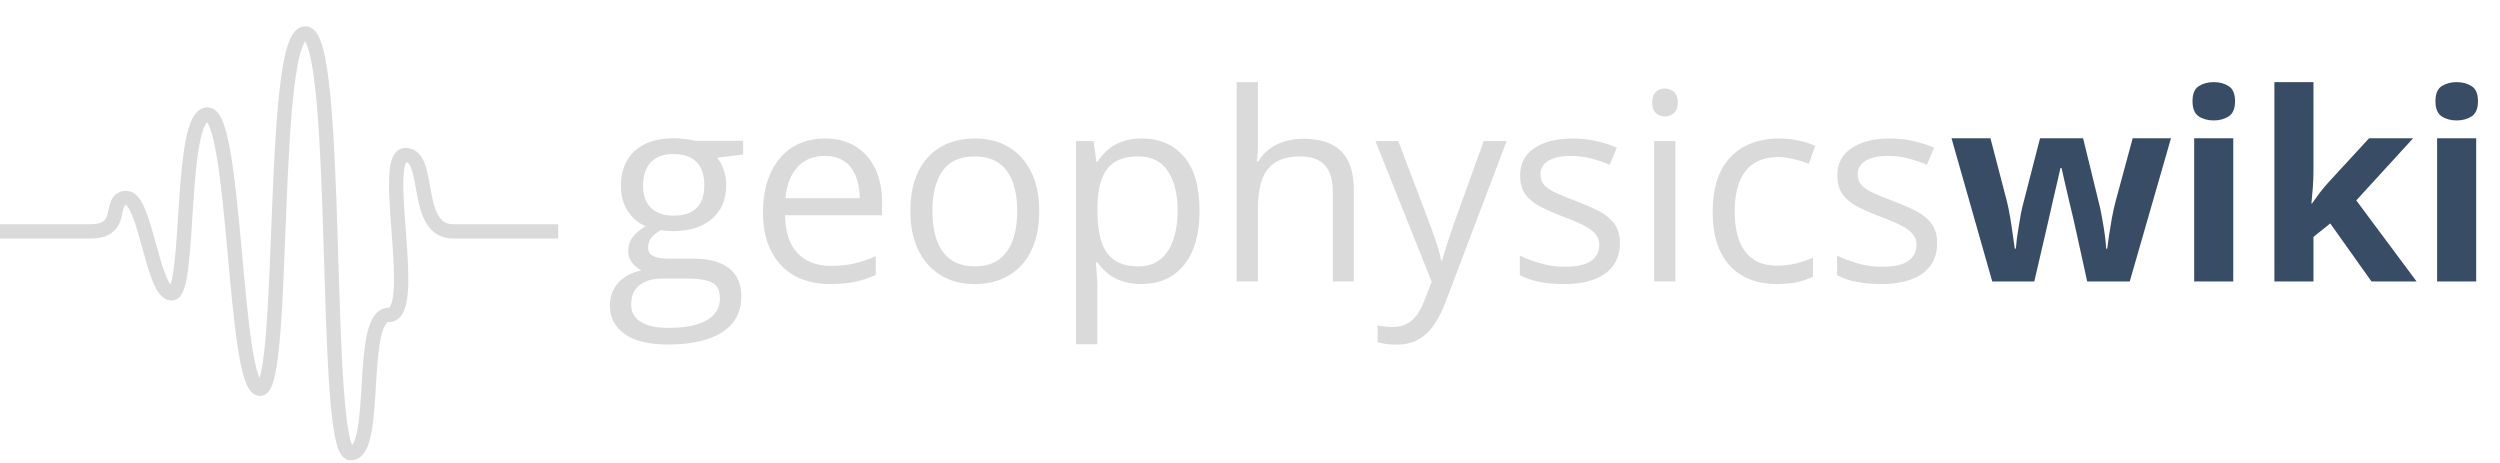
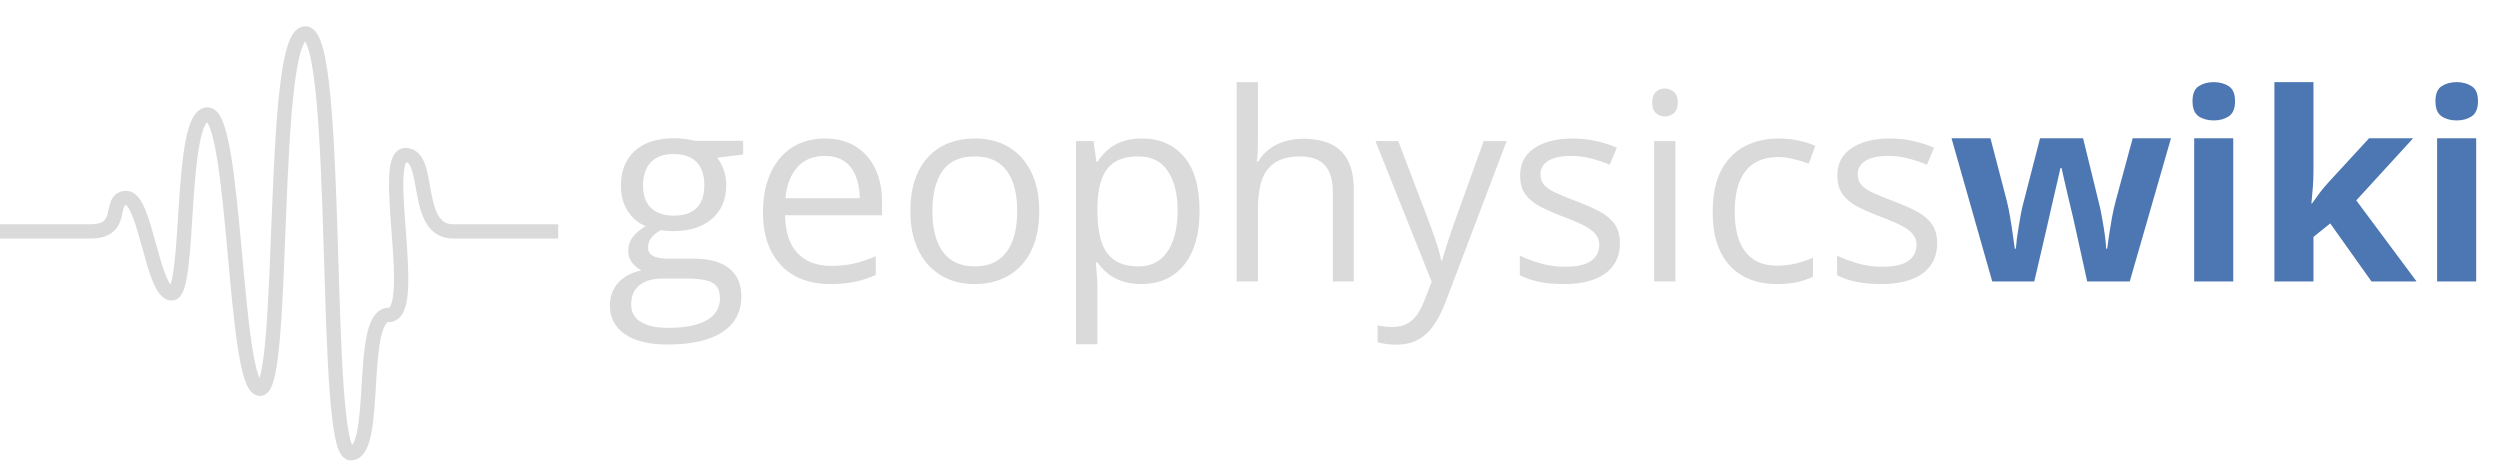
<svg xmlns="http://www.w3.org/2000/svg" width="524" height="97" viewBox="0 0 524 97" fill="none">
  <path d="M0 48.5C0 48.5 11.5 48.5 19 48.5C26.5 48.5 22.5 41.5 26.5 41.5C30.5 41.5 32 61.5 36 61.5C40 61.5 37.5 24 43.5 24C49.5 24 49 81.5 54.5 81.5C60 81.5 56.5 7 64 7C71.5 7 67.5 95 73.5 95C79.5 95 75 66 81.5 66C88 66 79.5 32.5 85 32.5C90.5 32.5 86.5 48.5 95 48.5C103.5 48.5 117 48.5 117 48.5" stroke="#DADADA" stroke-width="3" />
  <path d="M139.917 72.213C136.05 72.213 133.069 71.488 130.975 70.038C128.88 68.605 127.833 66.591 127.833 63.995C127.833 62.151 128.414 60.575 129.578 59.269C130.76 57.962 132.389 57.093 134.466 56.664C133.696 56.306 133.034 55.768 132.479 55.052C131.941 54.336 131.673 53.513 131.673 52.581C131.673 51.507 131.968 50.567 132.559 49.762C133.168 48.938 134.09 48.15 135.325 47.398C133.785 46.772 132.532 45.715 131.565 44.23C130.617 42.726 130.142 40.98 130.142 38.993C130.142 36.88 130.581 35.081 131.458 33.595C132.335 32.091 133.606 30.945 135.271 30.157C136.937 29.369 138.951 28.976 141.314 28.976C141.833 28.976 142.352 29.002 142.872 29.056C143.409 29.092 143.919 29.155 144.402 29.244C144.886 29.316 145.306 29.405 145.665 29.513H155.762V32.386L150.337 33.058C150.875 33.756 151.322 34.597 151.68 35.582C152.038 36.567 152.217 37.659 152.217 38.858C152.217 41.795 151.224 44.131 149.236 45.868C147.249 47.586 144.519 48.446 141.045 48.446C140.222 48.446 139.38 48.374 138.521 48.231C137.644 48.714 136.972 49.252 136.507 49.842C136.059 50.433 135.835 51.113 135.835 51.883C135.835 52.456 136.006 52.913 136.346 53.253C136.704 53.593 137.214 53.844 137.876 54.005C138.539 54.148 139.336 54.22 140.267 54.22H145.45C148.654 54.22 151.107 54.891 152.808 56.234C154.527 57.577 155.386 59.537 155.386 62.115C155.386 65.374 154.061 67.871 151.412 69.608C148.762 71.345 144.931 72.213 139.917 72.213ZM140.052 68.722C142.487 68.722 144.501 68.471 146.094 67.97C147.706 67.486 148.905 66.779 149.693 65.848C150.499 64.935 150.901 63.843 150.901 62.572C150.901 61.39 150.633 60.495 150.096 59.886C149.559 59.295 148.771 58.901 147.732 58.705C146.694 58.49 145.423 58.382 143.919 58.382H138.816C137.492 58.382 136.337 58.588 135.352 59C134.367 59.412 133.606 60.02 133.069 60.826C132.55 61.632 132.291 62.634 132.291 63.834C132.291 65.427 132.962 66.636 134.305 67.46C135.647 68.301 137.563 68.722 140.052 68.722ZM141.207 45.196C143.337 45.196 144.939 44.659 146.014 43.585C147.088 42.511 147.625 40.944 147.625 38.885C147.625 36.683 147.079 35.036 145.987 33.944C144.895 32.834 143.283 32.279 141.153 32.279C139.112 32.279 137.536 32.852 136.426 33.998C135.334 35.126 134.788 36.782 134.788 38.966C134.788 40.971 135.343 42.511 136.453 43.585C137.563 44.659 139.148 45.196 141.207 45.196ZM172.896 29.029C175.403 29.029 177.551 29.584 179.341 30.694C181.132 31.804 182.501 33.362 183.45 35.367C184.399 37.355 184.874 39.682 184.874 42.35V45.116H164.544C164.598 48.571 165.457 51.203 167.122 53.011C168.787 54.819 171.132 55.724 174.158 55.724C176.02 55.724 177.667 55.553 179.1 55.213C180.532 54.873 182.018 54.372 183.558 53.709V57.63C182.072 58.293 180.595 58.776 179.126 59.081C177.676 59.385 175.958 59.537 173.97 59.537C171.141 59.537 168.671 58.964 166.558 57.818C164.463 56.655 162.834 54.954 161.67 52.716C160.507 50.478 159.925 47.739 159.925 44.498C159.925 41.329 160.453 38.59 161.509 36.28C162.583 33.953 164.087 32.162 166.021 30.909C167.972 29.656 170.264 29.029 172.896 29.029ZM172.842 32.682C170.461 32.682 168.563 33.46 167.149 35.018C165.735 36.576 164.893 38.751 164.625 41.544H180.201C180.183 39.789 179.905 38.25 179.368 36.925C178.849 35.582 178.052 34.544 176.978 33.81C175.904 33.058 174.525 32.682 172.842 32.682ZM217.825 44.23C217.825 46.647 217.512 48.804 216.885 50.702C216.259 52.599 215.354 54.202 214.173 55.509C212.991 56.816 211.559 57.818 209.876 58.517C208.211 59.197 206.322 59.537 204.209 59.537C202.24 59.537 200.432 59.197 198.785 58.517C197.155 57.818 195.741 56.816 194.542 55.509C193.36 54.202 192.438 52.599 191.775 50.702C191.131 48.804 190.809 46.647 190.809 44.23C190.809 41.007 191.355 38.268 192.447 36.012C193.539 33.738 195.097 32.01 197.12 30.829C199.161 29.629 201.587 29.029 204.397 29.029C207.083 29.029 209.428 29.629 211.434 30.829C213.457 32.028 215.023 33.765 216.133 36.039C217.261 38.294 217.825 41.025 217.825 44.23ZM195.428 44.23C195.428 46.593 195.741 48.643 196.368 50.379C196.994 52.116 197.961 53.459 199.268 54.408C200.575 55.357 202.258 55.831 204.317 55.831C206.358 55.831 208.032 55.357 209.339 54.408C210.664 53.459 211.639 52.116 212.266 50.379C212.893 48.643 213.206 46.593 213.206 44.23C213.206 41.884 212.893 39.861 212.266 38.16C211.639 36.441 210.673 35.117 209.366 34.185C208.059 33.255 206.367 32.789 204.29 32.789C201.229 32.789 198.982 33.801 197.549 35.824C196.135 37.847 195.428 40.649 195.428 44.23ZM239.363 29.029C243.034 29.029 245.961 30.291 248.145 32.816C250.329 35.34 251.421 39.136 251.421 44.203C251.421 47.551 250.92 50.361 249.917 52.635C248.915 54.909 247.5 56.628 245.674 57.791C243.866 58.955 241.727 59.537 239.256 59.537C237.698 59.537 236.329 59.331 235.147 58.919C233.965 58.508 232.954 57.953 232.112 57.254C231.271 56.556 230.573 55.795 230.018 54.972H229.695C229.749 55.67 229.812 56.511 229.883 57.496C229.973 58.481 230.018 59.34 230.018 60.074V72.159H225.533V29.566H229.212L229.803 33.917H230.018C230.59 33.022 231.289 32.207 232.112 31.473C232.936 30.721 233.938 30.13 235.12 29.701C236.32 29.253 237.734 29.029 239.363 29.029ZM238.584 32.789C236.543 32.789 234.896 33.183 233.643 33.971C232.408 34.758 231.504 35.94 230.931 37.516C230.358 39.073 230.053 41.034 230.018 43.397V44.256C230.018 46.745 230.286 48.849 230.823 50.567C231.378 52.286 232.282 53.593 233.536 54.488C234.807 55.383 236.508 55.831 238.638 55.831C240.464 55.831 241.986 55.339 243.204 54.354C244.421 53.369 245.325 52 245.916 50.245C246.525 48.473 246.829 46.441 246.829 44.149C246.829 40.676 246.149 37.919 244.788 35.877C243.445 33.819 241.377 32.789 238.584 32.789ZM263.667 17.213V29.701C263.667 30.417 263.65 31.142 263.614 31.876C263.578 32.592 263.515 33.255 263.426 33.863H263.721C264.33 32.825 265.1 31.956 266.031 31.258C266.98 30.542 268.054 30.005 269.253 29.647C270.453 29.271 271.724 29.083 273.067 29.083C275.43 29.083 277.4 29.459 278.975 30.211C280.569 30.963 281.759 32.127 282.547 33.702C283.353 35.278 283.755 37.319 283.755 39.825V59H279.351V40.121C279.351 37.668 278.787 35.833 277.659 34.615C276.549 33.398 274.839 32.789 272.53 32.789C270.346 32.789 268.6 33.21 267.293 34.051C266.004 34.875 265.073 36.092 264.5 37.704C263.945 39.315 263.667 41.284 263.667 43.612V59H259.209V17.213H263.667ZM288.294 29.566H293.074L299.573 46.647C299.949 47.649 300.298 48.616 300.621 49.547C300.943 50.46 301.229 51.337 301.48 52.179C301.731 53.02 301.928 53.835 302.071 54.623H302.259C302.509 53.727 302.868 52.555 303.333 51.105C303.799 49.636 304.3 48.141 304.837 46.62L310.987 29.566H315.794L302.984 63.324C302.304 65.132 301.507 66.707 300.594 68.05C299.699 69.393 298.606 70.422 297.317 71.139C296.028 71.873 294.471 72.24 292.645 72.24C291.803 72.24 291.06 72.186 290.416 72.079C289.771 71.989 289.216 71.882 288.75 71.756V68.185C289.144 68.274 289.619 68.355 290.174 68.426C290.747 68.498 291.338 68.534 291.946 68.534C293.056 68.534 294.014 68.319 294.82 67.889C295.643 67.477 296.351 66.869 296.941 66.063C297.532 65.257 298.042 64.299 298.472 63.19L300.083 59.054L288.294 29.566ZM339.534 50.943C339.534 52.823 339.06 54.408 338.111 55.697C337.18 56.968 335.837 57.926 334.083 58.57C332.346 59.215 330.269 59.537 327.852 59.537C325.793 59.537 324.012 59.376 322.508 59.054C321.004 58.731 319.688 58.275 318.56 57.684V53.575C319.76 54.166 321.192 54.703 322.857 55.187C324.522 55.67 326.223 55.912 327.959 55.912C330.502 55.912 332.346 55.5 333.492 54.676C334.638 53.853 335.21 52.734 335.21 51.319C335.21 50.514 334.978 49.806 334.512 49.198C334.065 48.571 333.304 47.971 332.229 47.398C331.155 46.808 329.669 46.163 327.771 45.465C325.892 44.749 324.262 44.041 322.884 43.343C321.523 42.627 320.467 41.759 319.715 40.738C318.981 39.718 318.614 38.393 318.614 36.764C318.614 34.275 319.616 32.368 321.622 31.044C323.645 29.701 326.294 29.029 329.571 29.029C331.343 29.029 332.999 29.208 334.539 29.566C336.097 29.907 337.547 30.372 338.89 30.963L337.386 34.535C336.168 34.016 334.87 33.577 333.492 33.219C332.113 32.861 330.708 32.682 329.275 32.682C327.216 32.682 325.632 33.022 324.522 33.702C323.43 34.383 322.884 35.313 322.884 36.495C322.884 37.408 323.134 38.16 323.636 38.751C324.155 39.342 324.979 39.897 326.106 40.416C327.234 40.935 328.72 41.544 330.564 42.242C332.409 42.922 334.002 43.63 335.345 44.364C336.688 45.08 337.717 45.957 338.433 46.996C339.167 48.016 339.534 49.332 339.534 50.943ZM351.163 29.566V59H346.705V29.566H351.163ZM348.987 18.556C349.721 18.556 350.348 18.797 350.867 19.281C351.404 19.746 351.673 20.48 351.673 21.483C351.673 22.468 351.404 23.202 350.867 23.685C350.348 24.169 349.721 24.41 348.987 24.41C348.217 24.41 347.573 24.169 347.054 23.685C346.552 23.202 346.302 22.468 346.302 21.483C346.302 20.48 346.552 19.746 347.054 19.281C347.573 18.797 348.217 18.556 348.987 18.556ZM372.405 59.537C369.756 59.537 367.419 58.991 365.396 57.899C363.373 56.807 361.797 55.142 360.669 52.904C359.542 50.666 358.978 47.846 358.978 44.444C358.978 40.882 359.568 37.972 360.75 35.716C361.95 33.443 363.597 31.76 365.691 30.668C367.786 29.575 370.167 29.029 372.835 29.029C374.303 29.029 375.717 29.181 377.078 29.486C378.457 29.772 379.585 30.139 380.462 30.587L379.119 34.32C378.224 33.962 377.186 33.639 376.004 33.353C374.84 33.067 373.748 32.923 372.728 32.923C370.687 32.923 368.986 33.362 367.625 34.239C366.282 35.117 365.271 36.406 364.59 38.106C363.928 39.807 363.597 41.902 363.597 44.391C363.597 46.772 363.919 48.804 364.563 50.487C365.226 52.17 366.202 53.459 367.491 54.354C368.798 55.231 370.427 55.67 372.378 55.67C373.936 55.67 375.341 55.509 376.595 55.187C377.848 54.846 378.985 54.453 380.005 54.005V57.98C379.021 58.481 377.92 58.866 376.702 59.134C375.503 59.403 374.07 59.537 372.405 59.537ZM406.028 50.943C406.028 52.823 405.554 54.408 404.605 55.697C403.674 56.968 402.331 57.926 400.577 58.57C398.84 59.215 396.763 59.537 394.346 59.537C392.287 59.537 390.506 59.376 389.002 59.054C387.498 58.731 386.182 58.275 385.054 57.684V53.575C386.254 54.166 387.686 54.703 389.351 55.187C391.016 55.67 392.717 55.912 394.454 55.912C396.996 55.912 398.84 55.5 399.986 54.676C401.132 53.853 401.705 52.734 401.705 51.319C401.705 50.514 401.472 49.806 401.006 49.198C400.559 48.571 399.798 47.971 398.724 47.398C397.649 46.808 396.163 46.163 394.266 45.465C392.386 44.749 390.757 44.041 389.378 43.343C388.017 42.627 386.961 41.759 386.209 40.738C385.475 39.718 385.108 38.393 385.108 36.764C385.108 34.275 386.111 32.368 388.116 31.044C390.139 29.701 392.789 29.029 396.065 29.029C397.837 29.029 399.493 29.208 401.033 29.566C402.591 29.907 404.041 30.372 405.384 30.963L403.88 34.535C402.662 34.016 401.364 33.577 399.986 33.219C398.607 32.861 397.202 32.682 395.77 32.682C393.711 32.682 392.126 33.022 391.016 33.702C389.924 34.383 389.378 35.313 389.378 36.495C389.378 37.408 389.629 38.16 390.13 38.751C390.649 39.342 391.473 39.897 392.601 40.416C393.729 40.935 395.215 41.544 397.059 42.242C398.903 42.922 400.496 43.63 401.839 44.364C403.182 45.08 404.211 45.957 404.927 46.996C405.661 48.016 406.028 49.332 406.028 50.943Z" fill="#DADADA" />
-   <path d="M437.476 59L435.167 48.499C435.041 47.873 434.835 46.951 434.549 45.733C434.262 44.498 433.949 43.182 433.609 41.786C433.287 40.371 432.982 39.064 432.696 37.865C432.427 36.665 432.23 35.788 432.105 35.233H431.863C431.738 35.788 431.541 36.665 431.272 37.865C431.004 39.064 430.7 40.371 430.359 41.786C430.037 43.2 429.733 44.534 429.446 45.787C429.16 47.023 428.945 47.962 428.802 48.607L426.385 59H417.576L409.036 28.976H417.2L420.665 42.269C420.897 43.2 421.121 44.31 421.336 45.599C421.551 46.87 421.739 48.106 421.9 49.305C422.079 50.487 422.213 51.427 422.303 52.125H422.518C422.553 51.606 422.625 50.916 422.732 50.057C422.858 49.198 422.992 48.312 423.135 47.398C423.296 46.467 423.44 45.635 423.565 44.901C423.708 44.149 423.816 43.639 423.887 43.37L427.593 28.976H436.617L440.135 43.37C440.26 43.889 440.421 44.713 440.618 45.841C440.833 46.969 441.021 48.133 441.182 49.332C441.343 50.514 441.433 51.445 441.451 52.125H441.666C441.737 51.516 441.862 50.612 442.042 49.413C442.221 48.213 442.426 46.96 442.659 45.653C442.91 44.328 443.16 43.2 443.411 42.269L447.01 28.976H455.04L446.392 59H437.476ZM468.091 28.976V59H459.9V28.976H468.091ZM464.009 17.213C465.227 17.213 466.274 17.499 467.151 18.072C468.029 18.627 468.467 19.675 468.467 21.214C468.467 22.736 468.029 23.793 467.151 24.383C466.274 24.956 465.227 25.243 464.009 25.243C462.774 25.243 461.718 24.956 460.84 24.383C459.981 23.793 459.551 22.736 459.551 21.214C459.551 19.675 459.981 18.627 460.84 18.072C461.718 17.499 462.774 17.213 464.009 17.213ZM484.903 17.213V35.904C484.903 37.032 484.858 38.16 484.769 39.288C484.679 40.416 484.581 41.544 484.473 42.672H484.581C485.136 41.884 485.7 41.105 486.272 40.335C486.863 39.566 487.49 38.823 488.152 38.106L496.558 28.976H505.796L493.873 42.001L506.521 59H497.068L488.421 46.834L484.903 49.654V59H476.712V17.213H484.903ZM519.009 28.976V59H510.818V28.976H519.009ZM514.927 17.213C516.145 17.213 517.192 17.499 518.069 18.072C518.947 18.627 519.385 19.675 519.385 21.214C519.385 22.736 518.947 23.793 518.069 24.383C517.192 24.956 516.145 25.243 514.927 25.243C513.692 25.243 512.636 24.956 511.758 24.383C510.899 23.793 510.469 22.736 510.469 21.214C510.469 19.675 510.899 18.627 511.758 18.072C512.636 17.499 513.692 17.213 514.927 17.213Z" fill="#394C66" />
+   <path d="M437.476 59L435.167 48.499C435.041 47.873 434.835 46.951 434.549 45.733C434.262 44.498 433.949 43.182 433.609 41.786C433.287 40.371 432.982 39.064 432.696 37.865C432.427 36.665 432.23 35.788 432.105 35.233H431.863C431.738 35.788 431.541 36.665 431.272 37.865C431.004 39.064 430.7 40.371 430.359 41.786C430.037 43.2 429.733 44.534 429.446 45.787C429.16 47.023 428.945 47.962 428.802 48.607L426.385 59H417.576L409.036 28.976H417.2L420.665 42.269C420.897 43.2 421.121 44.31 421.336 45.599C421.551 46.87 421.739 48.106 421.9 49.305C422.079 50.487 422.213 51.427 422.303 52.125H422.518C422.553 51.606 422.625 50.916 422.732 50.057C422.858 49.198 422.992 48.312 423.135 47.398C423.296 46.467 423.44 45.635 423.565 44.901C423.708 44.149 423.816 43.639 423.887 43.37L427.593 28.976H436.617L440.135 43.37C440.26 43.889 440.421 44.713 440.618 45.841C440.833 46.969 441.021 48.133 441.182 49.332C441.343 50.514 441.433 51.445 441.451 52.125H441.666C441.737 51.516 441.862 50.612 442.042 49.413C442.221 48.213 442.426 46.96 442.659 45.653C442.91 44.328 443.16 43.2 443.411 42.269L447.01 28.976H455.04L446.392 59H437.476ZM468.091 28.976V59H459.9V28.976H468.091ZM464.009 17.213C465.227 17.213 466.274 17.499 467.151 18.072C468.029 18.627 468.467 19.675 468.467 21.214C468.467 22.736 468.029 23.793 467.151 24.383C466.274 24.956 465.227 25.243 464.009 25.243C462.774 25.243 461.718 24.956 460.84 24.383C459.981 23.793 459.551 22.736 459.551 21.214C459.551 19.675 459.981 18.627 460.84 18.072C461.718 17.499 462.774 17.213 464.009 17.213ZM484.903 17.213V35.904C484.903 37.032 484.858 38.16 484.769 39.288C484.679 40.416 484.581 41.544 484.473 42.672H484.581C485.136 41.884 485.7 41.105 486.272 40.335C486.863 39.566 487.49 38.823 488.152 38.106L496.558 28.976H505.796L493.873 42.001L506.521 59H497.068L488.421 46.834L484.903 49.654V59H476.712V17.213H484.903ZM519.009 28.976V59H510.818V28.976H519.009ZM514.927 17.213C516.145 17.213 517.192 17.499 518.069 18.072C518.947 18.627 519.385 19.675 519.385 21.214C519.385 22.736 518.947 23.793 518.069 24.383C517.192 24.956 516.145 25.243 514.927 25.243C513.692 25.243 512.636 24.956 511.758 24.383C510.899 23.793 510.469 22.736 510.469 21.214C510.469 19.675 510.899 18.627 511.758 18.072C512.636 17.499 513.692 17.213 514.927 17.213Z" fill="#4d77b3" />
</svg>
